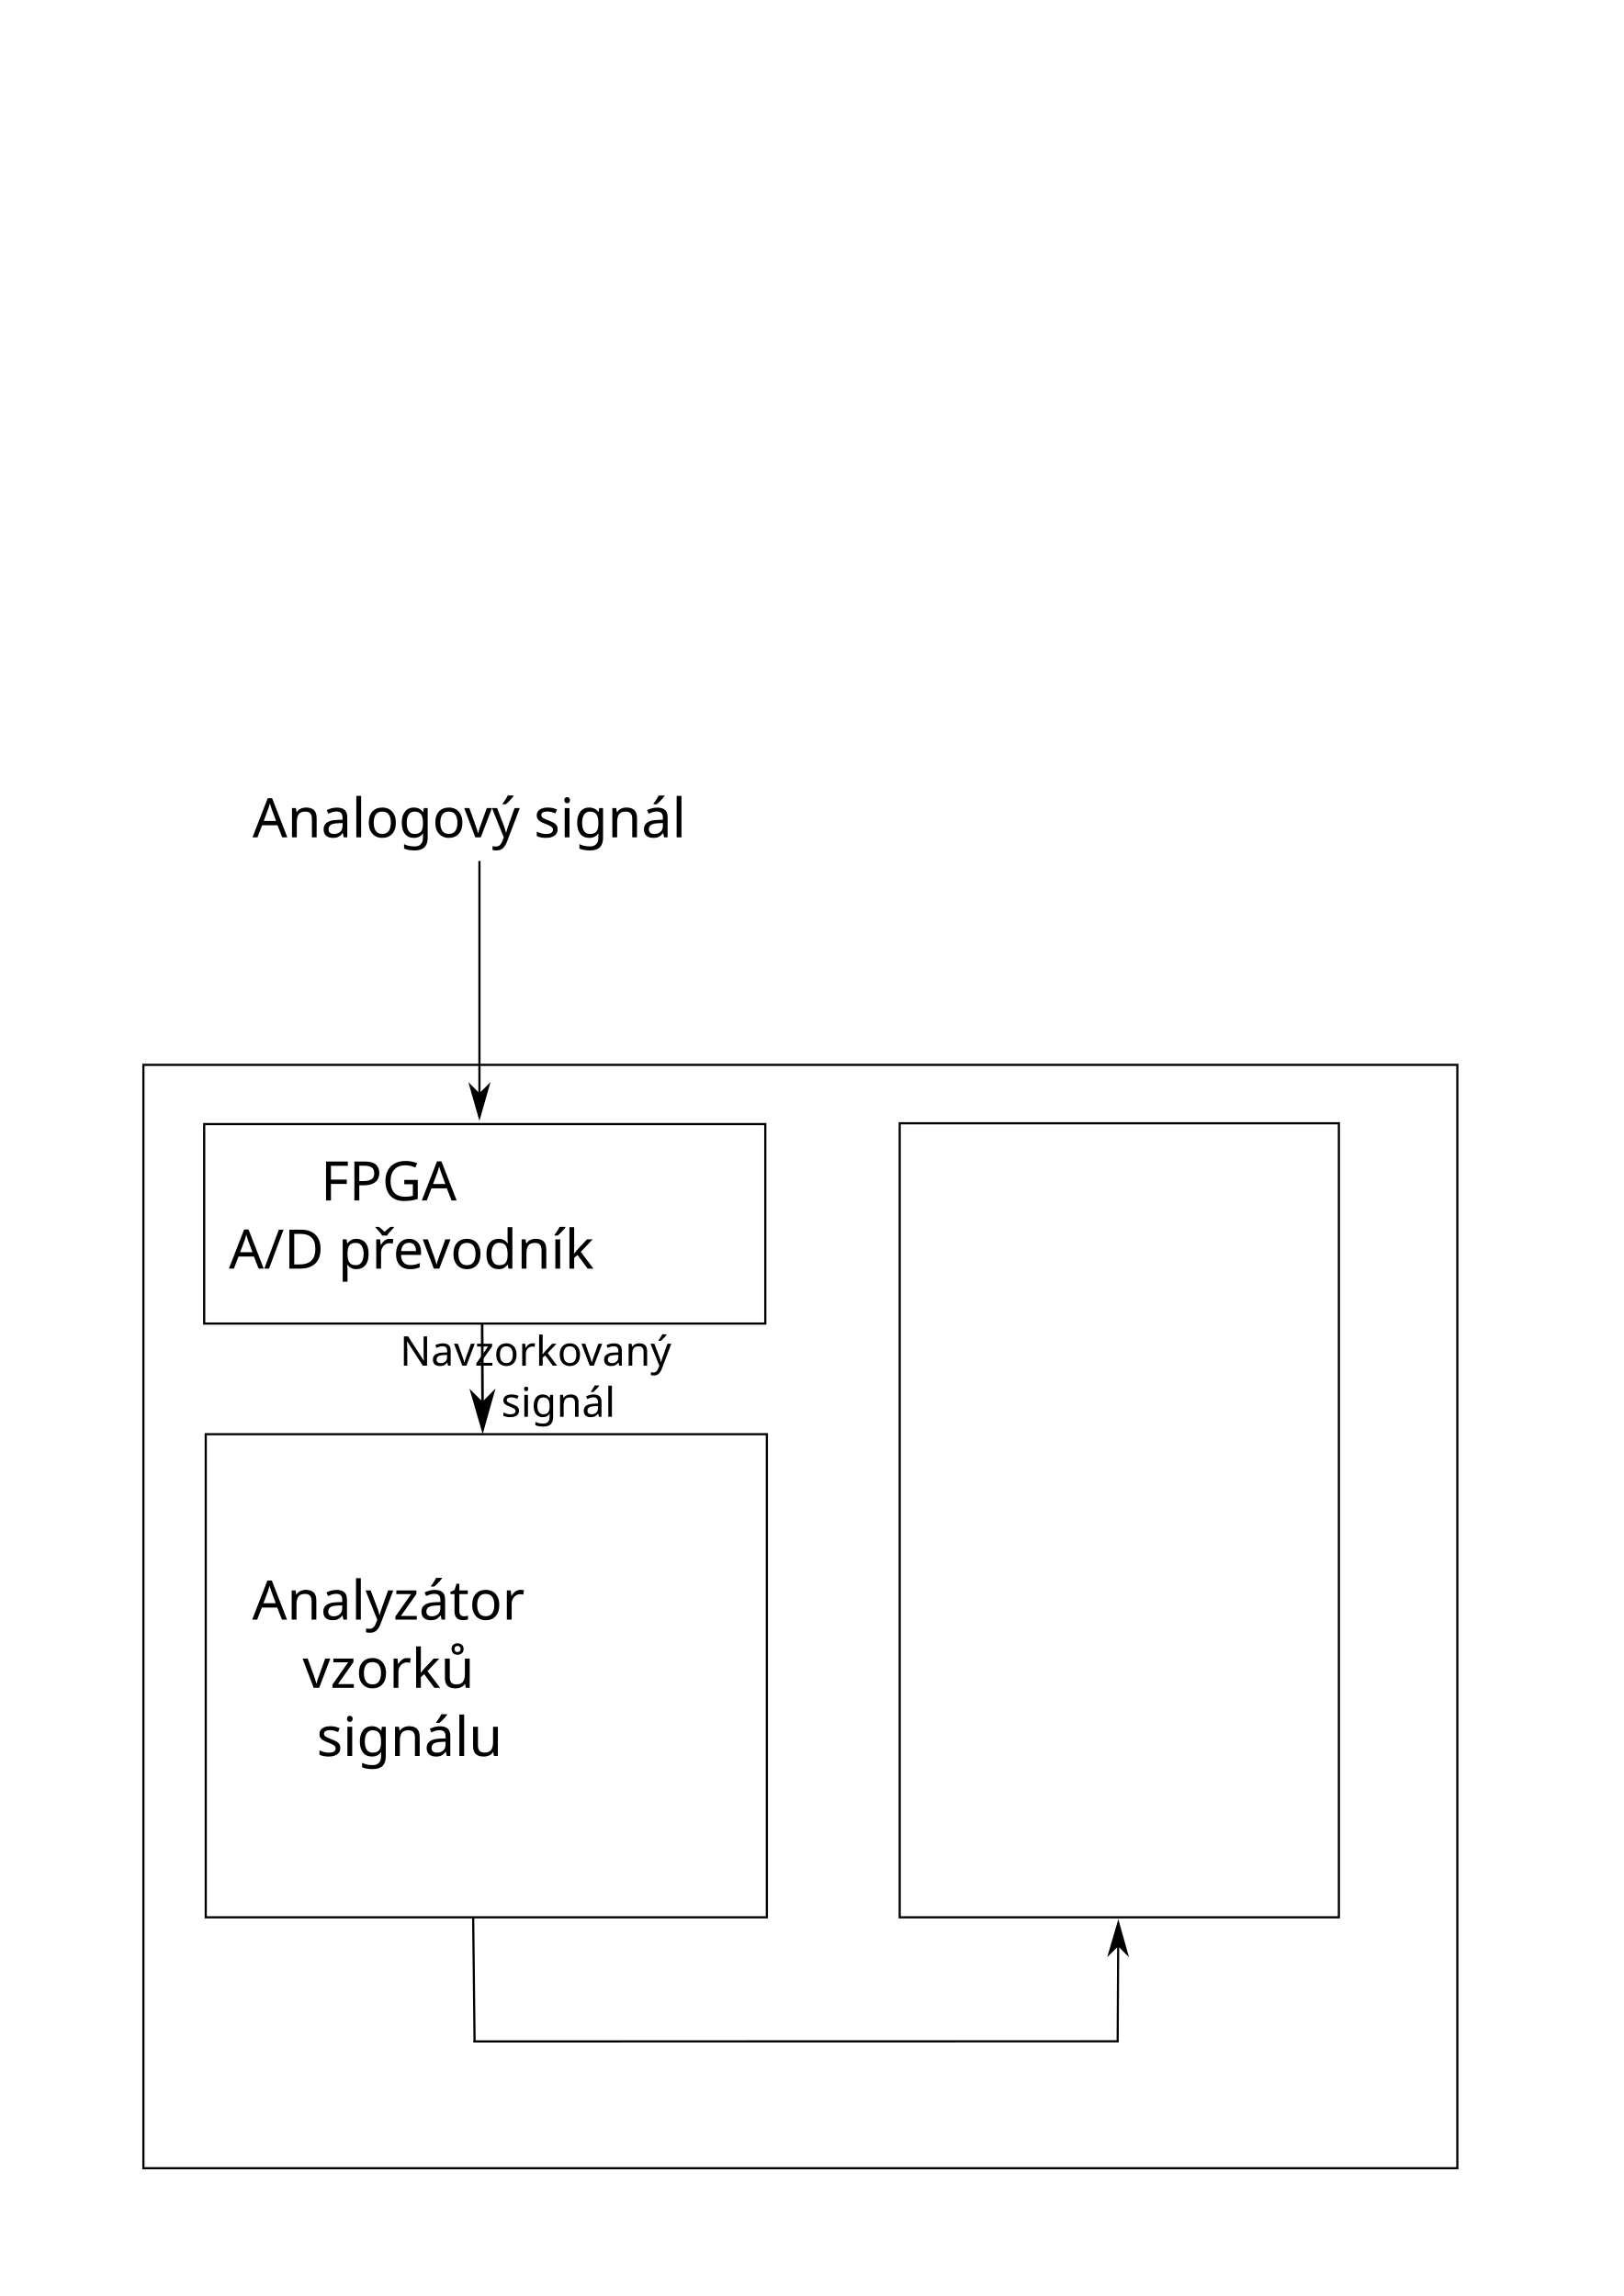
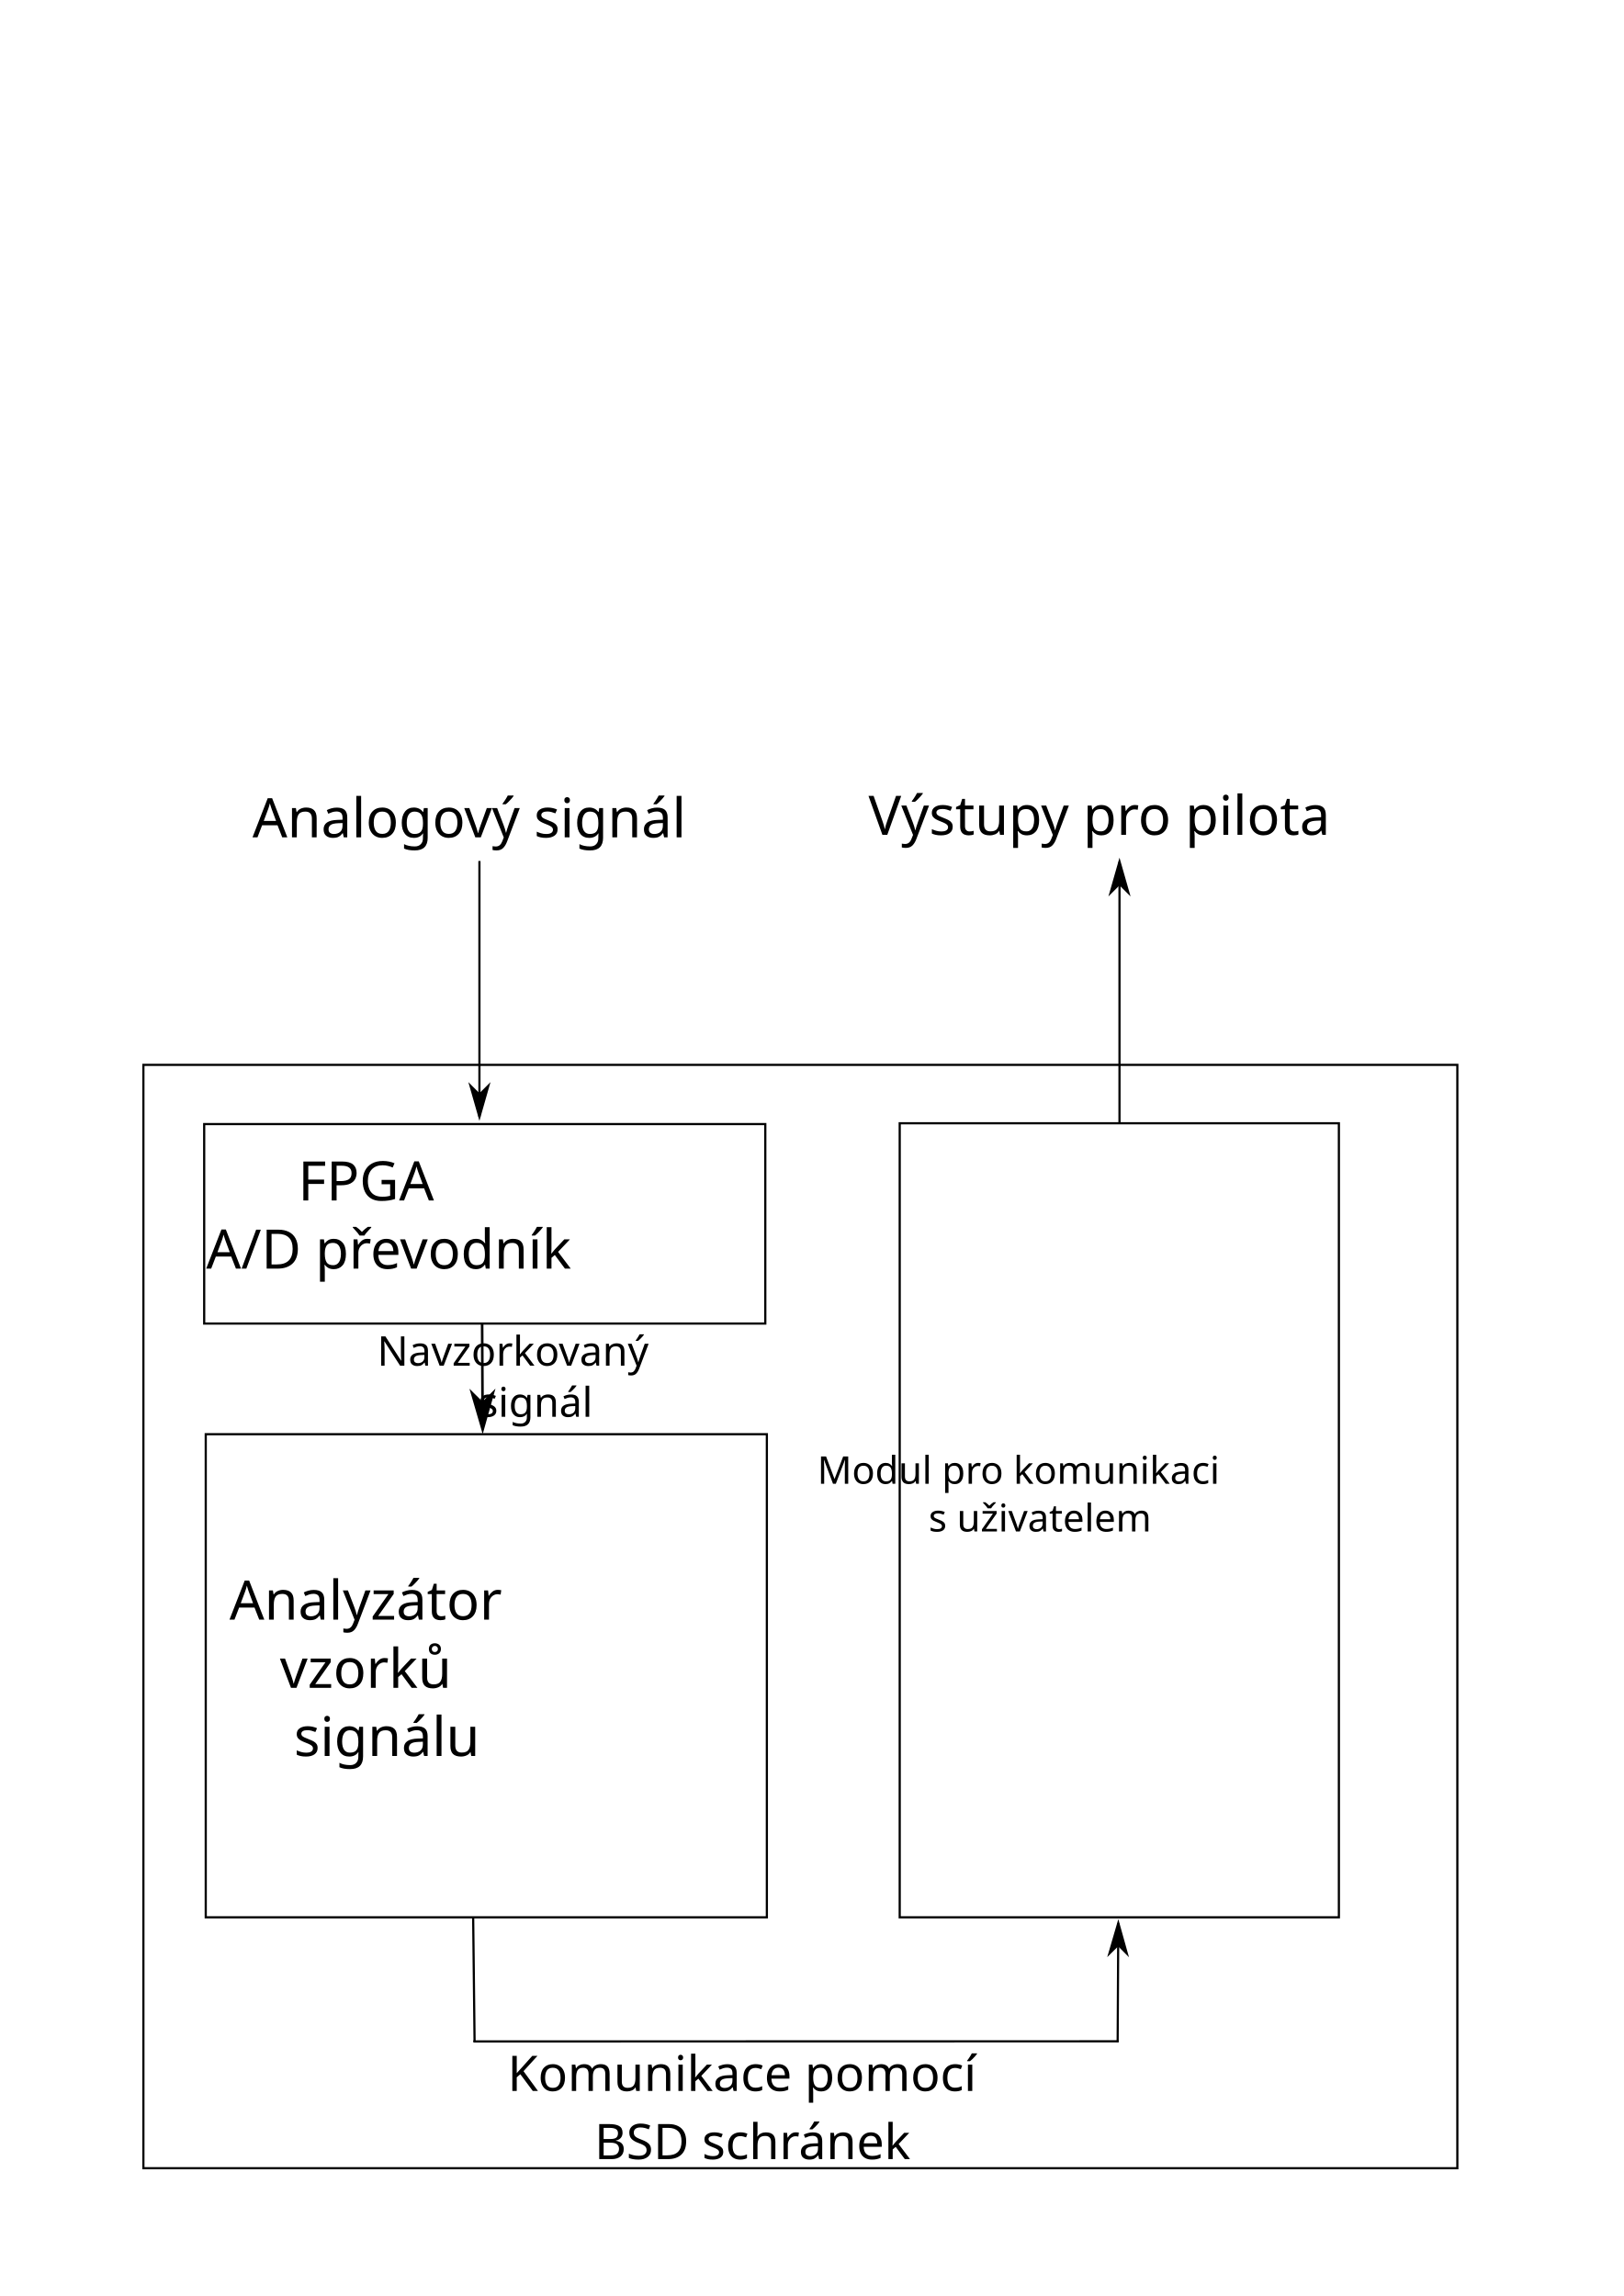
<svg xmlns="http://www.w3.org/2000/svg" width="210mm" height="297mm" viewBox="0 0 744.094 1052.362" id="svg2" version="1.1">
  <defs id="defs4">
+     <marker orient="auto" refY="0.0" refX="0.0" id="marker4884" style="overflow:visible;">
+       <path id="path4631" d="M 0.0,0.0 L 5.0,-5.0 L -12.5,0.0 L 5.0,5.0 L 0.0,0.0 z " style="fill-rule:evenodd;stroke:#000000;stroke-width:1pt;stroke-opacity:1;fill:#000000;fill-opacity:1" transform="scale(0.8) rotate(180) translate(12.5,0)" />
+     </marker>
    <marker orient="auto" refY="0.0" refX="0.0" id="marker5162" style="overflow:visible;">
      <path id="path5164" d="M 0.0,0.0 L 5.0,-5.0 L -12.5,0.0 L 5.0,5.0 L 0.0,0.0 z " style="fill-rule:evenodd;stroke:#000000;stroke-width:1pt;stroke-opacity:1;fill:#000000;fill-opacity:1" transform="scale(0.8) rotate(180) translate(12.5,0)" />
    </marker>
    <marker orient="auto" refY="0.0" refX="0.0" id="marker5122" style="overflow:visible;">
      <path id="path5124" d="M 0.0,0.0 L 5.0,-5.0 L -12.5,0.0 L 5.0,5.0 L 0.0,0.0 z " style="fill-rule:evenodd;stroke:#000000;stroke-width:1pt;stroke-opacity:1;fill:#000000;fill-opacity:1" transform="scale(0.8) rotate(180) translate(12.5,0)" />
    </marker>
    <marker style="overflow:visible;" id="marker4502" refX="0.0" refY="0.0" orient="auto">
      <path transform="scale(0.8) rotate(180) translate(12.5,0)" style="fill-rule:evenodd;stroke:#000000;stroke-width:1pt;stroke-opacity:1;fill:#000000;fill-opacity:1" d="M 0.0,0.0 L 5.0,-5.0 L -12.5,0.0 L 5.0,5.0 L 0.0,0.0 z " id="path4504" />
    </marker>
    <marker orient="auto" refY="0.0" refX="0.0" id="Arrow1Lend" style="overflow:visible;">
      <path id="path4149" d="M 0.0,0.0 L 5.0,-5.0 L -12.5,0.0 L 5.0,5.0 L 0.0,0.0 z " style="fill-rule:evenodd;stroke:#000000;stroke-width:1pt;stroke-opacity:1;fill:#000000;fill-opacity:1" transform="scale(0.8) rotate(180) translate(12.5,0)" />
    </marker>
    <marker orient="auto" refY="0" refX="0" id="marker5122-3" style="overflow:visible">
      <path id="path5124-6" d="M 0,0 5,-5 -12.5,0 5,5 0,0 Z" style="fill:#000000;fill-opacity:1;fill-rule:evenodd;stroke:#000000;stroke-width:1pt;stroke-opacity:1" transform="matrix(-0.8,0,0,-0.8,-10,0)" />
    </marker>
  </defs>
  <g id="layer1">
-     <rect style="fill:none;fill-opacity:0;stroke:#000000;stroke-width:1;stroke-miterlimit:4;stroke-dasharray:none;stroke-dashoffset:0;stroke-opacity:1" id="rect4136" width="602.143" height="505.714" x="65.714" y="488.077" />
-     <g id="g5092">
-       <rect y="515.219" x="93.571" height="91.429" width="257.143" id="rect4138" style="fill:none;fill-opacity:0;stroke:#000000;stroke-width:1;stroke-miterlimit:4;stroke-dasharray:none;stroke-dashoffset:0;stroke-opacity:1" />
-       <path id="path4140" d="m 219.708,394.624 -5.2e-4,117.182" style="fill:none;fill-rule:evenodd;stroke:#000000;stroke-width:1px;stroke-linecap:butt;stroke-linejoin:miter;stroke-opacity:1;marker-end:url(#Arrow1Lend)" />
-       <text id="text4482" y="383.791" x="115.714" style="font-style:normal;font-weight:normal;font-size:40px;line-height:125%;font-family:sans-serif;letter-spacing:0px;word-spacing:0px;fill:#000000;fill-opacity:1;stroke:none;stroke-width:1px;stroke-linecap:butt;stroke-linejoin:miter;stroke-opacity:1" xml:space="preserve">
-         <tspan style="font-size:25px" y="383.791" x="115.714" id="tspan4484">Analogový signál</tspan>
+     <g id="g4891">
+       <rect y="488.077" x="65.714" height="505.714" width="602.143" id="rect4136" style="fill:none;fill-opacity:0;stroke:#000000;stroke-width:1;stroke-miterlimit:4;stroke-dasharray:none;stroke-dashoffset:0;stroke-opacity:1" />
+       <g id="g5092">
+         <rect style="fill:none;fill-opacity:0;stroke:#000000;stroke-width:1;stroke-miterlimit:4;stroke-dasharray:none;stroke-dashoffset:0;stroke-opacity:1" id="rect4138" width="257.143" height="91.429" x="93.571" y="515.219" />
+         <path style="fill:none;fill-rule:evenodd;stroke:#000000;stroke-width:1px;stroke-linecap:butt;stroke-linejoin:miter;stroke-opacity:1;marker-end:url(#Arrow1Lend)" d="m 219.708,394.624 -5.2e-4,117.182" id="path4140" />
+         <text xml:space="preserve" style="font-style:normal;font-weight:normal;font-size:40px;line-height:125%;font-family:sans-serif;letter-spacing:0px;word-spacing:0px;fill:#000000;fill-opacity:1;stroke:none;stroke-width:1px;stroke-linecap:butt;stroke-linejoin:miter;stroke-opacity:1" x="115.714" y="383.791" id="text4482">
+           <tspan id="tspan4484" x="115.714" y="383.791" style="font-size:25px">Analogový signál</tspan>
+         </text>
+         <text xml:space="preserve" style="font-style:normal;font-weight:normal;font-size:40px;line-height:125%;font-family:sans-serif;letter-spacing:0px;word-spacing:0px;fill:#000000;fill-opacity:1;stroke:none;stroke-width:1px;stroke-linecap:butt;stroke-linejoin:miter;stroke-opacity:1" x="224.939" y="550.219" id="text4486">
+           <tspan id="tspan4488" x="224.939" y="550.219" style="font-size:25px;text-align:center;text-anchor:middle">FPGA</tspan>
+           <tspan x="224.939" y="581.469" id="tspan4490" style="font-size:25px;text-align:center;text-anchor:middle">A/D převodník</tspan>
+         </text>
+         <rect style="fill:none;fill-opacity:0;stroke:#000000;stroke-width:1;stroke-miterlimit:4;stroke-dasharray:none;stroke-dashoffset:0;stroke-opacity:1" id="rect4492" width="257.143" height="221.429" x="94.286" y="657.362" />
+         <path style="fill:none;fill-rule:evenodd;stroke:#000000;stroke-width:1.175px;stroke-linecap:butt;stroke-linejoin:miter;stroke-opacity:1;marker-end:url(#marker4502)" d="m 220.943,606.386 0.247,48.691" id="path4494" />
+         <text xml:space="preserve" style="font-style:normal;font-weight:normal;font-size:40px;line-height:125%;font-family:sans-serif;letter-spacing:0px;word-spacing:0px;fill:#000000;fill-opacity:1;stroke:none;stroke-width:1px;stroke-linecap:butt;stroke-linejoin:miter;stroke-opacity:1" x="292.26" y="625.934" id="text5028">
+           <tspan id="tspan5030" x="292.26" y="625.934" style="font-size:18.75px;text-align:center;text-anchor:middle">Navzorkovaný</tspan>
+           <tspan x="292.26" y="649.371" id="tspan5032" style="font-size:18.75px;text-align:center;text-anchor:middle">signál</tspan>
+         </text>
+         <text xml:space="preserve" style="font-style:normal;font-weight:normal;font-size:40px;line-height:125%;font-family:sans-serif;letter-spacing:0px;word-spacing:0px;fill:#000000;fill-opacity:1;stroke:none;stroke-width:1px;stroke-linecap:butt;stroke-linejoin:miter;stroke-opacity:1" x="224.096" y="742.362" id="text5053">
+           <tspan id="tspan5055" x="228.075" y="742.362" style="font-size:25px;text-align:center;text-anchor:middle">Analyzátor </tspan>
+           <tspan x="228.075" y="773.612" id="tspan5057" style="font-size:25px;text-align:center;text-anchor:middle">vzorků </tspan>
+           <tspan x="224.096" y="804.862" id="tspan5059" style="font-size:25px;text-align:center;text-anchor:middle">signálu</tspan>
+         </text>
+       </g>
+       <rect y="514.844" x="412.309" height="363.947" width="201.263" id="rect5112" style="fill:none;fill-opacity:0;stroke:#000000;stroke-width:1;stroke-miterlimit:4;stroke-dasharray:none;stroke-dashoffset:0;stroke-opacity:1" />
+       <path id="path5114" d="m 512.183,935.971 0.297,-54.439" style="fill:none;fill-rule:evenodd;stroke:#000000;stroke-width:0.982px;stroke-linecap:butt;stroke-linejoin:miter;stroke-opacity:1;marker-end:url(#marker5122)" />
+       <path id="path5114-7" d="m 217.483,935.742 -0.648,-57.139" style="fill:none;fill-rule:evenodd;stroke:#000000;stroke-width:1px;stroke-linecap:butt;stroke-linejoin:miter;stroke-opacity:1" />
+       <path id="path6319" d="m 216.912,935.679 295.715,-0.053" style="fill:none;fill-rule:evenodd;stroke:#000000;stroke-width:1px;stroke-linecap:butt;stroke-linejoin:miter;stroke-opacity:1" />
+       <text id="text4606" y="958.372" x="365.305" style="font-style:normal;font-weight:normal;font-size:22.5px;line-height:125%;font-family:sans-serif;letter-spacing:0px;word-spacing:0px;fill:#000000;fill-opacity:1;stroke:none;stroke-width:1px;stroke-linecap:butt;stroke-linejoin:miter;stroke-opacity:1;" xml:space="preserve">
+         <tspan style="font-size:22.5px;text-align:center;text-anchor:middle;" y="958.372" x="369.285" id="tspan4608">Komunikace pomocí </tspan>
+         <tspan id="tspan4610" style="font-size:22.5px;text-align:center;text-anchor:middle;" y="989.622" x="365.305">BSD schránek</tspan>
      </text>
-       <text id="text4486" y="550.219" x="224.939" style="font-style:normal;font-weight:normal;font-size:40px;line-height:125%;font-family:sans-serif;letter-spacing:0px;word-spacing:0px;fill:#000000;fill-opacity:1;stroke:none;stroke-width:1px;stroke-linecap:butt;stroke-linejoin:miter;stroke-opacity:1" xml:space="preserve">
-         <tspan style="font-size:25px;text-align:center;text-anchor:middle" y="550.219" x="224.939" id="tspan4488">FPGA</tspan>
-         <tspan style="font-size:25px;text-align:center;text-anchor:middle" id="tspan4490" y="581.469" x="224.939">A/D převodník</tspan>
+       <text id="text4616" y="680.076" x="513.029" style="font-style:normal;font-weight:normal;font-size:40px;line-height:125%;font-family:sans-serif;letter-spacing:0px;word-spacing:0px;fill:#000000;fill-opacity:1;stroke:none;stroke-width:1px;stroke-linecap:butt;stroke-linejoin:miter;stroke-opacity:1" xml:space="preserve">
+         <tspan style="font-size:17.5px;text-align:center;text-anchor:middle" y="680.076" x="515.814" id="tspan4618">Modul pro komunikaci </tspan>
+         <tspan style="font-size:17.5px;text-align:center;text-anchor:middle" id="tspan4620" y="701.951" x="513.029">s uživatelem</tspan>
      </text>
-       <rect y="657.362" x="94.286" height="221.429" width="257.143" id="rect4492" style="fill:none;fill-opacity:0;stroke:#000000;stroke-width:1;stroke-miterlimit:4;stroke-dasharray:none;stroke-dashoffset:0;stroke-opacity:1" />
-       <path id="path4494" d="m 220.943,606.386 0.247,48.691" style="fill:none;fill-rule:evenodd;stroke:#000000;stroke-width:1.175px;stroke-linecap:butt;stroke-linejoin:miter;stroke-opacity:1;marker-end:url(#marker4502)" />
-       <text id="text5028" y="625.934" x="292.26" style="font-style:normal;font-weight:normal;font-size:40px;line-height:125%;font-family:sans-serif;letter-spacing:0px;word-spacing:0px;fill:#000000;fill-opacity:1;stroke:none;stroke-width:1px;stroke-linecap:butt;stroke-linejoin:miter;stroke-opacity:1" xml:space="preserve">
-         <tspan style="font-size:18.75px;text-align:center;text-anchor:middle" y="625.934" x="292.26" id="tspan5030">Navzorkovaný</tspan>
-         <tspan style="font-size:18.75px;text-align:center;text-anchor:middle" id="tspan5032" y="649.371" x="292.26">signál</tspan>
-       </text>
-       <text id="text5053" y="742.362" x="224.096" style="font-style:normal;font-weight:normal;font-size:40px;line-height:125%;font-family:sans-serif;letter-spacing:0px;word-spacing:0px;fill:#000000;fill-opacity:1;stroke:none;stroke-width:1px;stroke-linecap:butt;stroke-linejoin:miter;stroke-opacity:1" xml:space="preserve">
-         <tspan style="font-size:25px;text-align:center;text-anchor:middle" y="742.362" x="228.075" id="tspan5055">Analyzátor </tspan>
-         <tspan style="font-size:25px;text-align:center;text-anchor:middle" id="tspan5057" y="773.612" x="228.075">vzorků </tspan>
-         <tspan style="font-size:25px;text-align:center;text-anchor:middle" id="tspan5059" y="804.862" x="224.096">signálu</tspan>
+       <path id="path4622" d="m 513.03,515.053 0,-120" style="fill:none;fill-rule:evenodd;stroke:#000000;stroke-width:1px;stroke-linecap:butt;stroke-linejoin:miter;stroke-opacity:1;marker-end:url(#marker4884)" />
+       <text id="text4887" y="382.631" x="398" style="font-style:normal;font-weight:normal;font-size:40px;line-height:125%;font-family:sans-serif;letter-spacing:0px;word-spacing:0px;fill:#000000;fill-opacity:1;stroke:none;stroke-width:1px;stroke-linecap:butt;stroke-linejoin:miter;stroke-opacity:1" xml:space="preserve">
+         <tspan style="font-size:25px" y="382.631" x="398" id="tspan4889">Výstupy pro pilota</tspan>
      </text>
    </g>
-     <rect style="fill:none;fill-opacity:0;stroke:#000000;stroke-width:1;stroke-miterlimit:4;stroke-dasharray:none;stroke-dashoffset:0;stroke-opacity:1" id="rect5112" width="201.263" height="363.947" x="412.309" y="514.844" />
-     <path style="fill:none;fill-rule:evenodd;stroke:#000000;stroke-width:0.982px;stroke-linecap:butt;stroke-linejoin:miter;stroke-opacity:1;marker-end:url(#marker5122)" d="m 512.183,935.971 0.297,-54.439" id="path5114" />
-     <path style="fill:none;fill-rule:evenodd;stroke:#000000;stroke-width:1px;stroke-linecap:butt;stroke-linejoin:miter;stroke-opacity:1" d="m 217.483,935.742 -0.648,-57.139" id="path5114-7" />
-     <path style="fill:none;fill-rule:evenodd;stroke:#000000;stroke-width:1px;stroke-linecap:butt;stroke-linejoin:miter;stroke-opacity:1" d="m 216.912,935.679 295.715,-0.053" id="path6319" />
  </g>
</svg>
